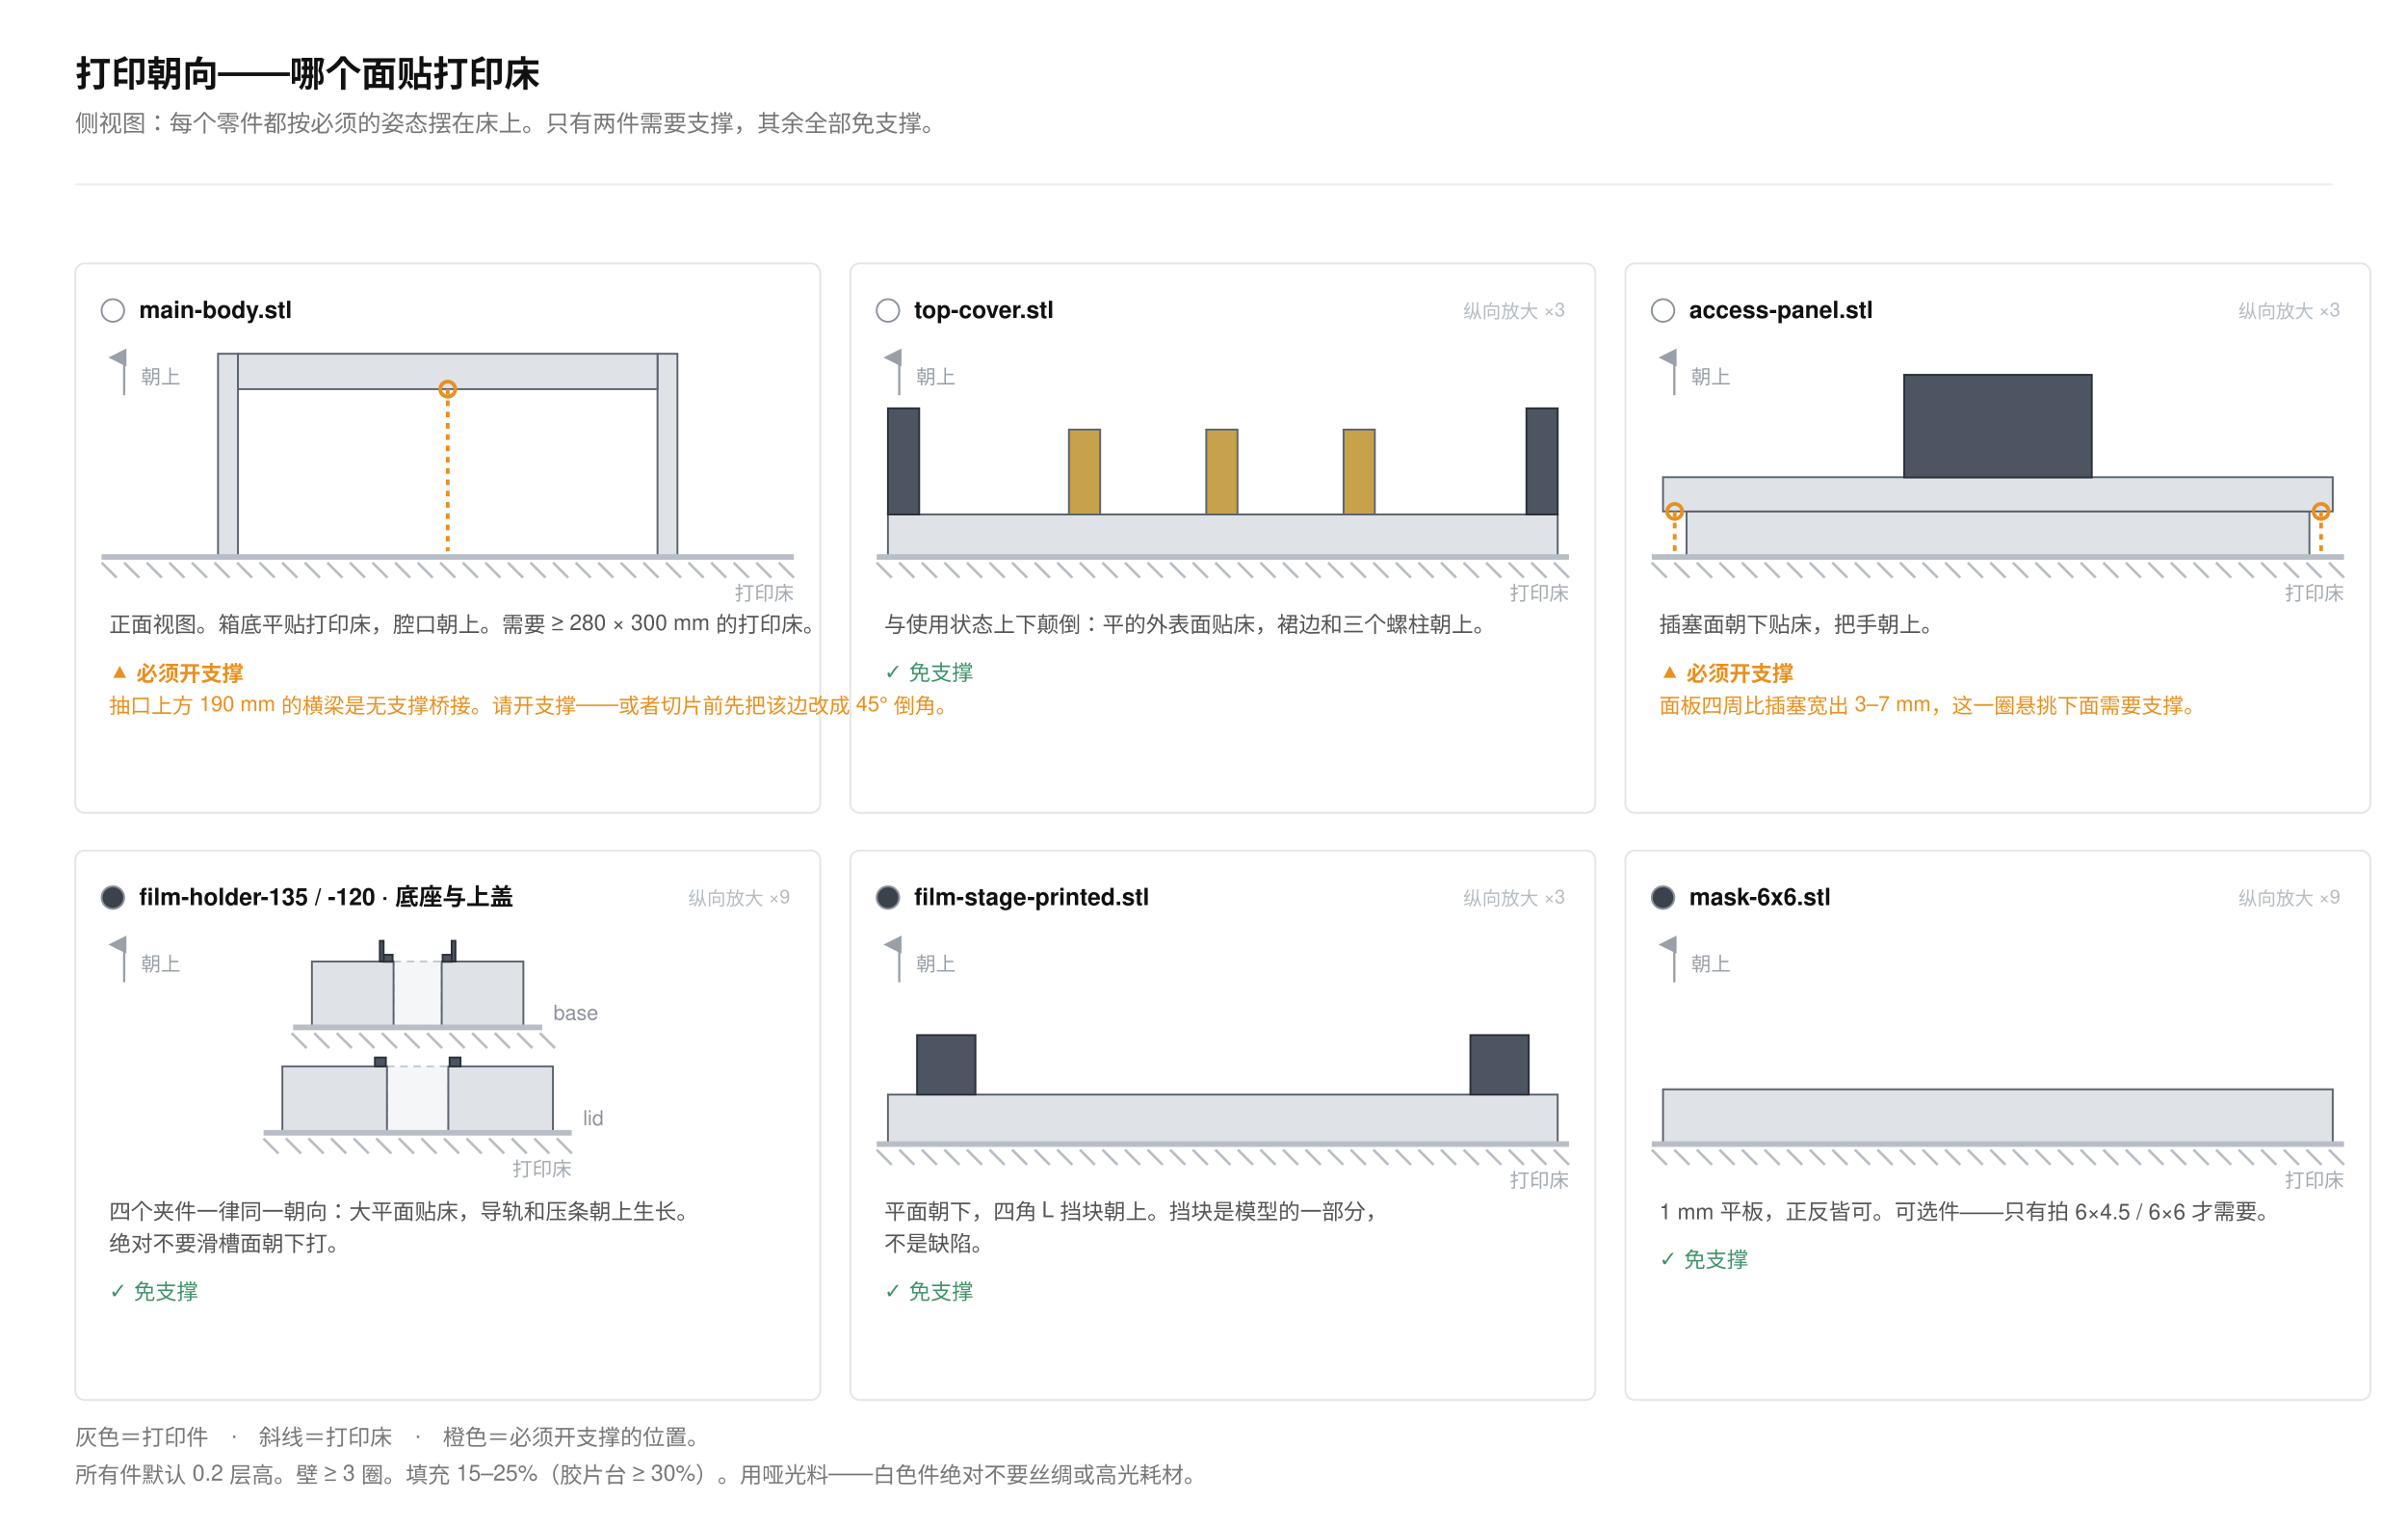
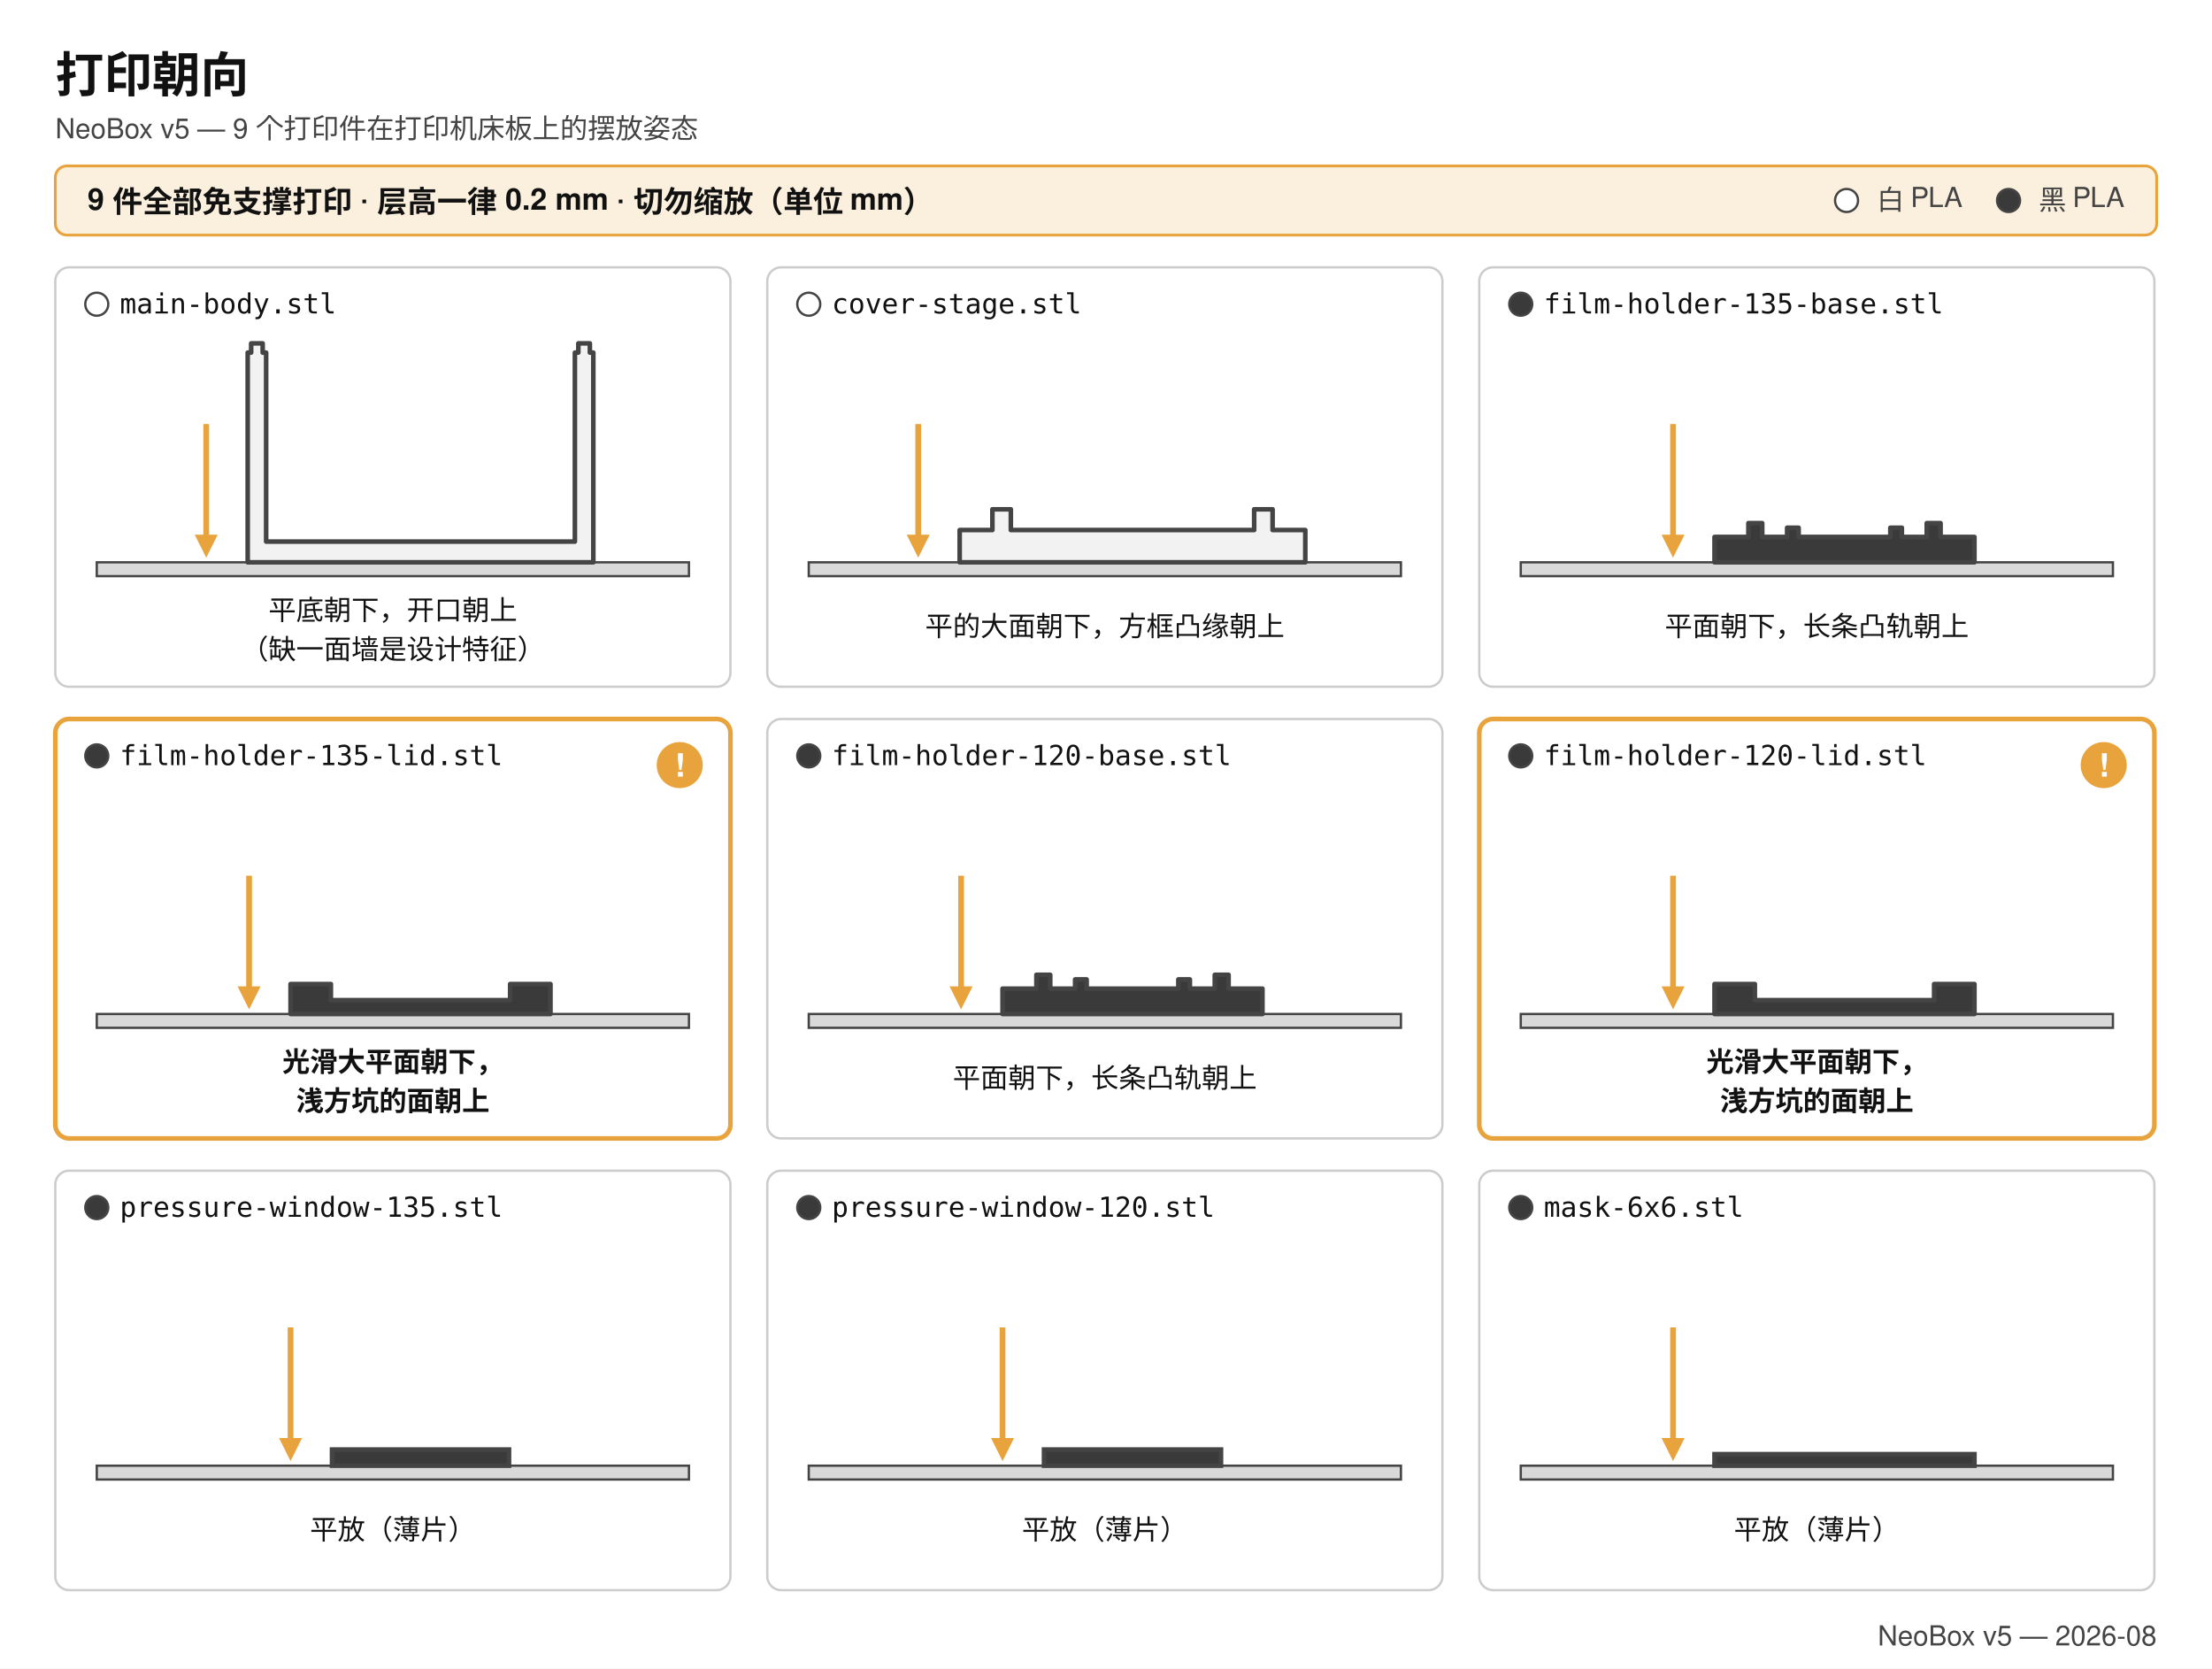
- <svg xmlns="http://www.w3.org/2000/svg" width="1280" height="812" viewBox="0 0 1280 812" font-family="Helvetica, Arial, sans-serif">
-   <rect width="1280" height="812" fill="#ffffff" />
-   <defs>
-     <marker id="up" markerWidth="8" markerHeight="8" refX="4" refY="7" orient="auto">
-       <path d="M4,0 L8,8 L0,8 z" fill="#9aa0a8" />
-     </marker>
-     <marker id="sd" markerWidth="8" markerHeight="8" refX="4" refY="7" orient="auto">
-       <path d="M4,8 L8,0 L0,0 z" fill="#e8901f" />
-     </marker>
-   </defs>
-   <text x="40" y="46" font-size="19" font-weight="bold" fill="#111">打印朝向——哪个面贴打印床</text>
-   <text x="40" y="70" font-size="12.5" fill="#777">侧视图：每个零件都按必须的姿态摆在床上。只有两件需要支撑，其余全部免支撑。</text>
-   <line x1="40" y1="98" x2="1240" y2="98" stroke="#ececec" />
-   <rect x="40" y="140" width="396" height="292" fill="none" stroke="#e5e5e5" rx="5" />
-   <circle cx="60" cy="165" r="6" fill="#ffffff" stroke="#8d939c" />
-   <text x="74" y="169" font-size="12.6" font-weight="bold" fill="#111">main-body.stl</text>
-   <rect x="115.9" y="188.0" width="10.6" height="108.0" fill="#dfe3e8" stroke="#5c6470" stroke-width="1" />
-   <rect x="349.5" y="188.0" width="10.6" height="108.0" fill="#dfe3e8" stroke="#5c6470" stroke-width="1" />
-   <rect x="126.5" y="188.0" width="223.0" height="18.8" fill="#dfe3e8" stroke="#5c6470" stroke-width="1" />
-   <line x1="54.0" y1="296.0" x2="422.0" y2="296.0" stroke="#b9bec6" stroke-width="3" />
-   <line x1="54" y1="299.0" x2="62" y2="307.0" stroke="#b9bec6" stroke-width="1.4" />
-   <line x1="66" y1="299.0" x2="74" y2="307.0" stroke="#b9bec6" stroke-width="1.4" />
-   <line x1="78" y1="299.0" x2="86" y2="307.0" stroke="#b9bec6" stroke-width="1.4" />
-   <line x1="90" y1="299.0" x2="98" y2="307.0" stroke="#b9bec6" stroke-width="1.4" />
-   <line x1="102" y1="299.0" x2="110" y2="307.0" stroke="#b9bec6" stroke-width="1.4" />
-   <line x1="114" y1="299.0" x2="122" y2="307.0" stroke="#b9bec6" stroke-width="1.4" />
-   <line x1="126" y1="299.0" x2="134" y2="307.0" stroke="#b9bec6" stroke-width="1.4" />
-   <line x1="138" y1="299.0" x2="146" y2="307.0" stroke="#b9bec6" stroke-width="1.4" />
-   <line x1="150" y1="299.0" x2="158" y2="307.0" stroke="#b9bec6" stroke-width="1.4" />
-   <line x1="162" y1="299.0" x2="170" y2="307.0" stroke="#b9bec6" stroke-width="1.4" />
-   <line x1="174" y1="299.0" x2="182" y2="307.0" stroke="#b9bec6" stroke-width="1.4" />
-   <line x1="186" y1="299.0" x2="194" y2="307.0" stroke="#b9bec6" stroke-width="1.4" />
-   <line x1="198" y1="299.0" x2="206" y2="307.0" stroke="#b9bec6" stroke-width="1.4" />
-   <line x1="210" y1="299.0" x2="218" y2="307.0" stroke="#b9bec6" stroke-width="1.4" />
-   <line x1="222" y1="299.0" x2="230" y2="307.0" stroke="#b9bec6" stroke-width="1.4" />
-   <line x1="234" y1="299.0" x2="242" y2="307.0" stroke="#b9bec6" stroke-width="1.4" />
-   <line x1="246" y1="299.0" x2="254" y2="307.0" stroke="#b9bec6" stroke-width="1.4" />
-   <line x1="258" y1="299.0" x2="266" y2="307.0" stroke="#b9bec6" stroke-width="1.4" />
-   <line x1="270" y1="299.0" x2="278" y2="307.0" stroke="#b9bec6" stroke-width="1.4" />
-   <line x1="282" y1="299.0" x2="290" y2="307.0" stroke="#b9bec6" stroke-width="1.4" />
-   <line x1="294" y1="299.0" x2="302" y2="307.0" stroke="#b9bec6" stroke-width="1.4" />
-   <line x1="306" y1="299.0" x2="314" y2="307.0" stroke="#b9bec6" stroke-width="1.4" />
-   <line x1="318" y1="299.0" x2="326" y2="307.0" stroke="#b9bec6" stroke-width="1.4" />
-   <line x1="330" y1="299.0" x2="338" y2="307.0" stroke="#b9bec6" stroke-width="1.4" />
-   <line x1="342" y1="299.0" x2="350" y2="307.0" stroke="#b9bec6" stroke-width="1.4" />
-   <line x1="354" y1="299.0" x2="362" y2="307.0" stroke="#b9bec6" stroke-width="1.4" />
-   <line x1="366" y1="299.0" x2="374" y2="307.0" stroke="#b9bec6" stroke-width="1.4" />
-   <line x1="378" y1="299.0" x2="386" y2="307.0" stroke="#b9bec6" stroke-width="1.4" />
-   <line x1="390" y1="299.0" x2="398" y2="307.0" stroke="#b9bec6" stroke-width="1.4" />
-   <line x1="402" y1="299.0" x2="410" y2="307.0" stroke="#b9bec6" stroke-width="1.4" />
-   <line x1="414" y1="299.0" x2="422" y2="307.0" stroke="#b9bec6" stroke-width="1.4" />
-   <text x="422.0" y="319.0" font-size="10.5" fill="#a4aab2" text-anchor="end">打印床</text>
-   <line x1="238.0" y1="206.8" x2="238.0" y2="293.0" stroke="#e8901f" stroke-width="2" stroke-dasharray="3 3" />
-   <circle cx="238.0" cy="206.8" r="4" fill="none" stroke="#e8901f" stroke-width="2" />
-   <line x1="66" y1="210" x2="66" y2="190" stroke="#9aa0a8" stroke-width="1.2" marker-end="url(#up)" />
-   <text x="75" y="204" font-size="10.5" fill="#9aa0a8">朝上</text>
-   <text x="58" y="336" font-size="11.6" fill="#555">正面视图。箱底平贴打印床，腔口朝上。需要 ≥ 280 × 300 mm 的打印床。</text>
-   <text x="58" y="361" font-size="11.4" font-weight="bold" fill="#e8901f">▲ 必须开支撑</text>
-   <text x="58" y="379" font-size="11.2" fill="#e8901f">抽口上方 190 mm 的横梁是无支撑桥接。请开支撑——或者切片前先把该边改成 45° 倒角。</text>
-   <rect x="452" y="140" width="396" height="292" fill="none" stroke="#e5e5e5" rx="5" />
-   <circle cx="472" cy="165" r="6" fill="#ffffff" stroke="#8d939c" />
-   <text x="486" y="169" font-size="12.6" font-weight="bold" fill="#111">top-cover.stl</text>
-   <rect x="472.0" y="273.4" width="356.0" height="22.6" fill="#dfe3e8" stroke="#5c6470" stroke-width="1" />
-   <rect x="472.0" y="217.0" width="16.6" height="56.4" fill="#4d5563" stroke="#2b3038" stroke-width="1" />
-   <rect x="811.4" y="217.0" width="16.6" height="56.4" fill="#4d5563" stroke="#2b3038" stroke-width="1" />
-   <rect x="568.2" y="228.3" width="16.6" height="45.1" fill="#c8a24a" stroke="#5c6470" stroke-width="1" />
-   <rect x="641.2" y="228.3" width="16.6" height="45.1" fill="#c8a24a" stroke="#5c6470" stroke-width="1" />
-   <rect x="714.2" y="228.3" width="16.6" height="45.1" fill="#c8a24a" stroke="#5c6470" stroke-width="1" />
-   <line x1="466.0" y1="296.0" x2="834.0" y2="296.0" stroke="#b9bec6" stroke-width="3" />
-   <line x1="466" y1="299.0" x2="474" y2="307.0" stroke="#b9bec6" stroke-width="1.4" />
-   <line x1="478" y1="299.0" x2="486" y2="307.0" stroke="#b9bec6" stroke-width="1.4" />
-   <line x1="490" y1="299.0" x2="498" y2="307.0" stroke="#b9bec6" stroke-width="1.4" />
-   <line x1="502" y1="299.0" x2="510" y2="307.0" stroke="#b9bec6" stroke-width="1.4" />
-   <line x1="514" y1="299.0" x2="522" y2="307.0" stroke="#b9bec6" stroke-width="1.4" />
-   <line x1="526" y1="299.0" x2="534" y2="307.0" stroke="#b9bec6" stroke-width="1.4" />
-   <line x1="538" y1="299.0" x2="546" y2="307.0" stroke="#b9bec6" stroke-width="1.4" />
-   <line x1="550" y1="299.0" x2="558" y2="307.0" stroke="#b9bec6" stroke-width="1.4" />
-   <line x1="562" y1="299.0" x2="570" y2="307.0" stroke="#b9bec6" stroke-width="1.4" />
-   <line x1="574" y1="299.0" x2="582" y2="307.0" stroke="#b9bec6" stroke-width="1.4" />
-   <line x1="586" y1="299.0" x2="594" y2="307.0" stroke="#b9bec6" stroke-width="1.4" />
-   <line x1="598" y1="299.0" x2="606" y2="307.0" stroke="#b9bec6" stroke-width="1.4" />
-   <line x1="610" y1="299.0" x2="618" y2="307.0" stroke="#b9bec6" stroke-width="1.4" />
-   <line x1="622" y1="299.0" x2="630" y2="307.0" stroke="#b9bec6" stroke-width="1.4" />
-   <line x1="634" y1="299.0" x2="642" y2="307.0" stroke="#b9bec6" stroke-width="1.4" />
-   <line x1="646" y1="299.0" x2="654" y2="307.0" stroke="#b9bec6" stroke-width="1.4" />
-   <line x1="658" y1="299.0" x2="666" y2="307.0" stroke="#b9bec6" stroke-width="1.4" />
-   <line x1="670" y1="299.0" x2="678" y2="307.0" stroke="#b9bec6" stroke-width="1.4" />
-   <line x1="682" y1="299.0" x2="690" y2="307.0" stroke="#b9bec6" stroke-width="1.4" />
-   <line x1="694" y1="299.0" x2="702" y2="307.0" stroke="#b9bec6" stroke-width="1.4" />
-   <line x1="706" y1="299.0" x2="714" y2="307.0" stroke="#b9bec6" stroke-width="1.4" />
-   <line x1="718" y1="299.0" x2="726" y2="307.0" stroke="#b9bec6" stroke-width="1.4" />
-   <line x1="730" y1="299.0" x2="738" y2="307.0" stroke="#b9bec6" stroke-width="1.4" />
-   <line x1="742" y1="299.0" x2="750" y2="307.0" stroke="#b9bec6" stroke-width="1.4" />
-   <line x1="754" y1="299.0" x2="762" y2="307.0" stroke="#b9bec6" stroke-width="1.4" />
-   <line x1="766" y1="299.0" x2="774" y2="307.0" stroke="#b9bec6" stroke-width="1.4" />
-   <line x1="778" y1="299.0" x2="786" y2="307.0" stroke="#b9bec6" stroke-width="1.4" />
-   <line x1="790" y1="299.0" x2="798" y2="307.0" stroke="#b9bec6" stroke-width="1.4" />
-   <line x1="802" y1="299.0" x2="810" y2="307.0" stroke="#b9bec6" stroke-width="1.4" />
-   <line x1="814" y1="299.0" x2="822" y2="307.0" stroke="#b9bec6" stroke-width="1.4" />
-   <line x1="826" y1="299.0" x2="834" y2="307.0" stroke="#b9bec6" stroke-width="1.4" />
-   <text x="834.0" y="319.0" font-size="10.5" fill="#a4aab2" text-anchor="end">打印床</text>
-   <text x="832" y="169" font-size="10" fill="#b6bcc4" text-anchor="end">纵向放大 ×3</text>
-   <line x1="478" y1="210" x2="478" y2="190" stroke="#9aa0a8" stroke-width="1.2" marker-end="url(#up)" />
-   <text x="487" y="204" font-size="10.5" fill="#9aa0a8">朝上</text>
-   <text x="470" y="336" font-size="11.6" fill="#555">与使用状态上下颠倒：平的外表面贴床，裙边和三个螺柱朝上。</text>
-   <text x="470" y="361" font-size="11.4" fill="#3f9268">✓ 免支撑</text>
-   <rect x="864" y="140" width="396" height="292" fill="none" stroke="#e5e5e5" rx="5" />
-   <circle cx="884" cy="165" r="6" fill="#ffffff" stroke="#8d939c" />
-   <text x="898" y="169" font-size="12.6" font-weight="bold" fill="#111">access-panel.stl</text>
-   <rect x="896.5" y="271.8" width="331.1" height="24.2" fill="#dfe3e8" stroke="#5c6470" stroke-width="1" />
-   <rect x="884.0" y="253.6" width="356.0" height="18.2" fill="#dfe3e8" stroke="#5c6470" stroke-width="1" />
-   <rect x="1012.2" y="199.2" width="99.7" height="54.5" fill="#4d5563" stroke="#2b3038" stroke-width="1" />
-   <line x1="878.0" y1="296.0" x2="1246.0" y2="296.0" stroke="#b9bec6" stroke-width="3" />
-   <line x1="878" y1="299.0" x2="886" y2="307.0" stroke="#b9bec6" stroke-width="1.4" />
-   <line x1="890" y1="299.0" x2="898" y2="307.0" stroke="#b9bec6" stroke-width="1.4" />
-   <line x1="902" y1="299.0" x2="910" y2="307.0" stroke="#b9bec6" stroke-width="1.4" />
-   <line x1="914" y1="299.0" x2="922" y2="307.0" stroke="#b9bec6" stroke-width="1.4" />
-   <line x1="926" y1="299.0" x2="934" y2="307.0" stroke="#b9bec6" stroke-width="1.4" />
-   <line x1="938" y1="299.0" x2="946" y2="307.0" stroke="#b9bec6" stroke-width="1.4" />
-   <line x1="950" y1="299.0" x2="958" y2="307.0" stroke="#b9bec6" stroke-width="1.4" />
-   <line x1="962" y1="299.0" x2="970" y2="307.0" stroke="#b9bec6" stroke-width="1.4" />
-   <line x1="974" y1="299.0" x2="982" y2="307.0" stroke="#b9bec6" stroke-width="1.4" />
-   <line x1="986" y1="299.0" x2="994" y2="307.0" stroke="#b9bec6" stroke-width="1.4" />
-   <line x1="998" y1="299.0" x2="1006" y2="307.0" stroke="#b9bec6" stroke-width="1.4" />
-   <line x1="1010" y1="299.0" x2="1018" y2="307.0" stroke="#b9bec6" stroke-width="1.4" />
-   <line x1="1022" y1="299.0" x2="1030" y2="307.0" stroke="#b9bec6" stroke-width="1.4" />
-   <line x1="1034" y1="299.0" x2="1042" y2="307.0" stroke="#b9bec6" stroke-width="1.4" />
-   <line x1="1046" y1="299.0" x2="1054" y2="307.0" stroke="#b9bec6" stroke-width="1.4" />
-   <line x1="1058" y1="299.0" x2="1066" y2="307.0" stroke="#b9bec6" stroke-width="1.4" />
-   <line x1="1070" y1="299.0" x2="1078" y2="307.0" stroke="#b9bec6" stroke-width="1.4" />
-   <line x1="1082" y1="299.0" x2="1090" y2="307.0" stroke="#b9bec6" stroke-width="1.4" />
-   <line x1="1094" y1="299.0" x2="1102" y2="307.0" stroke="#b9bec6" stroke-width="1.4" />
-   <line x1="1106" y1="299.0" x2="1114" y2="307.0" stroke="#b9bec6" stroke-width="1.4" />
-   <line x1="1118" y1="299.0" x2="1126" y2="307.0" stroke="#b9bec6" stroke-width="1.4" />
-   <line x1="1130" y1="299.0" x2="1138" y2="307.0" stroke="#b9bec6" stroke-width="1.4" />
-   <line x1="1142" y1="299.0" x2="1150" y2="307.0" stroke="#b9bec6" stroke-width="1.4" />
-   <line x1="1154" y1="299.0" x2="1162" y2="307.0" stroke="#b9bec6" stroke-width="1.4" />
-   <line x1="1166" y1="299.0" x2="1174" y2="307.0" stroke="#b9bec6" stroke-width="1.4" />
-   <line x1="1178" y1="299.0" x2="1186" y2="307.0" stroke="#b9bec6" stroke-width="1.4" />
-   <line x1="1190" y1="299.0" x2="1198" y2="307.0" stroke="#b9bec6" stroke-width="1.4" />
-   <line x1="1202" y1="299.0" x2="1210" y2="307.0" stroke="#b9bec6" stroke-width="1.4" />
-   <line x1="1214" y1="299.0" x2="1222" y2="307.0" stroke="#b9bec6" stroke-width="1.4" />
-   <line x1="1226" y1="299.0" x2="1234" y2="307.0" stroke="#b9bec6" stroke-width="1.4" />
-   <line x1="1238" y1="299.0" x2="1246" y2="307.0" stroke="#b9bec6" stroke-width="1.4" />
-   <text x="1246.0" y="319.0" font-size="10.5" fill="#a4aab2" text-anchor="end">打印床</text>
-   <line x1="890.2" y1="271.8" x2="890.2" y2="293.0" stroke="#e8901f" stroke-width="2" stroke-dasharray="3 3" />
-   <circle cx="890.2" cy="271.8" r="4" fill="none" stroke="#e8901f" stroke-width="2" />
-   <line x1="1233.8" y1="271.8" x2="1233.8" y2="293.0" stroke="#e8901f" stroke-width="2" stroke-dasharray="3 3" />
-   <circle cx="1233.8" cy="271.8" r="4" fill="none" stroke="#e8901f" stroke-width="2" />
-   <text x="1244" y="169" font-size="10" fill="#b6bcc4" text-anchor="end">纵向放大 ×3</text>
-   <line x1="890" y1="210" x2="890" y2="190" stroke="#9aa0a8" stroke-width="1.2" marker-end="url(#up)" />
-   <text x="899" y="204" font-size="10.5" fill="#9aa0a8">朝上</text>
-   <text x="882" y="336" font-size="11.6" fill="#555">插塞面朝下贴床，把手朝上。</text>
-   <text x="882" y="361" font-size="11.4" font-weight="bold" fill="#e8901f">▲ 必须开支撑</text>
-   <text x="882" y="379" font-size="11.2" fill="#e8901f">面板四周比插塞宽出 3–7 mm，这一圈悬挑下面需要支撑。</text>
-   <rect x="40" y="452" width="396" height="292" fill="none" stroke="#e5e5e5" rx="5" />
-   <circle cx="60" cy="477" r="6" fill="#3c424c" stroke="#8d939c" />
-   <text x="74" y="481" font-size="12.6" font-weight="bold" fill="#111">film-holder-135 / -120 · 底座与上盖</text>
-   <rect x="209.2" y="511.0" width="25.6" height="35.0" fill="#f4f6f8" stroke="#c3c9d1" stroke-width="1" stroke-dasharray="4 3" />
-   <rect x="165.8" y="511.0" width="43.4" height="35.0" fill="#dfe3e8" stroke="#5c6470" stroke-width="1" />
-   <rect x="234.8" y="511.0" width="43.4" height="35.0" fill="#dfe3e8" stroke="#5c6470" stroke-width="1" />
-   <rect x="203.9" y="507.4" width="4.8" height="3.7" fill="#4d5563" stroke="#2b3038" stroke-width="1" />
-   <rect x="235.3" y="507.4" width="4.8" height="3.7" fill="#4d5563" stroke="#2b3038" stroke-width="1" />
-   <rect x="201.9" y="500.0" width="2.0" height="11.0" fill="#4d5563" stroke="#2b3038" stroke-width="1" />
-   <rect x="240.1" y="500.0" width="2.0" height="11.0" fill="#4d5563" stroke="#2b3038" stroke-width="1" />
-   <line x1="155.8" y1="546.0" x2="288.2" y2="546.0" stroke="#b9bec6" stroke-width="3" />
-   <line x1="155" y1="549.0" x2="163" y2="557.0" stroke="#b9bec6" stroke-width="1.4" />
-   <line x1="167" y1="549.0" x2="175" y2="557.0" stroke="#b9bec6" stroke-width="1.4" />
-   <line x1="179" y1="549.0" x2="187" y2="557.0" stroke="#b9bec6" stroke-width="1.4" />
-   <line x1="191" y1="549.0" x2="199" y2="557.0" stroke="#b9bec6" stroke-width="1.4" />
-   <line x1="203" y1="549.0" x2="211" y2="557.0" stroke="#b9bec6" stroke-width="1.4" />
-   <line x1="215" y1="549.0" x2="223" y2="557.0" stroke="#b9bec6" stroke-width="1.4" />
-   <line x1="227" y1="549.0" x2="235" y2="557.0" stroke="#b9bec6" stroke-width="1.4" />
-   <line x1="239" y1="549.0" x2="247" y2="557.0" stroke="#b9bec6" stroke-width="1.4" />
-   <line x1="251" y1="549.0" x2="259" y2="557.0" stroke="#b9bec6" stroke-width="1.4" />
-   <line x1="263" y1="549.0" x2="271" y2="557.0" stroke="#b9bec6" stroke-width="1.4" />
-   <line x1="275" y1="549.0" x2="283" y2="557.0" stroke="#b9bec6" stroke-width="1.4" />
-   <line x1="287" y1="549.0" x2="295" y2="557.0" stroke="#b9bec6" stroke-width="1.4" />
-   <text x="294.2" y="542.0" font-size="11" fill="#8d939c">base</text>
-   <rect x="205.7" y="566.7" width="32.7" height="35.3" fill="#f4f6f8" stroke="#c3c9d1" stroke-width="1" stroke-dasharray="4 3" />
-   <rect x="150.1" y="566.7" width="55.6" height="35.3" fill="#dfe3e8" stroke="#5c6470" stroke-width="1" />
-   <rect x="238.3" y="566.7" width="55.6" height="35.3" fill="#dfe3e8" stroke="#5c6470" stroke-width="1" />
-   <rect x="199.3" y="562.0" width="5.8" height="4.7" fill="#4d5563" stroke="#2b3038" stroke-width="1" />
-   <rect x="239.0" y="562.0" width="5.8" height="4.7" fill="#4d5563" stroke="#2b3038" stroke-width="1" />
-   <line x1="140.1" y1="602.0" x2="303.9" y2="602.0" stroke="#b9bec6" stroke-width="3" />
-   <line x1="140" y1="605.0" x2="148" y2="613.0" stroke="#b9bec6" stroke-width="1.4" />
-   <line x1="152" y1="605.0" x2="160" y2="613.0" stroke="#b9bec6" stroke-width="1.4" />
-   <line x1="164" y1="605.0" x2="172" y2="613.0" stroke="#b9bec6" stroke-width="1.4" />
-   <line x1="176" y1="605.0" x2="184" y2="613.0" stroke="#b9bec6" stroke-width="1.4" />
-   <line x1="188" y1="605.0" x2="196" y2="613.0" stroke="#b9bec6" stroke-width="1.4" />
-   <line x1="200" y1="605.0" x2="208" y2="613.0" stroke="#b9bec6" stroke-width="1.4" />
-   <line x1="212" y1="605.0" x2="220" y2="613.0" stroke="#b9bec6" stroke-width="1.4" />
-   <line x1="224" y1="605.0" x2="232" y2="613.0" stroke="#b9bec6" stroke-width="1.4" />
-   <line x1="236" y1="605.0" x2="244" y2="613.0" stroke="#b9bec6" stroke-width="1.4" />
-   <line x1="248" y1="605.0" x2="256" y2="613.0" stroke="#b9bec6" stroke-width="1.4" />
-   <line x1="260" y1="605.0" x2="268" y2="613.0" stroke="#b9bec6" stroke-width="1.4" />
-   <line x1="272" y1="605.0" x2="280" y2="613.0" stroke="#b9bec6" stroke-width="1.4" />
-   <line x1="284" y1="605.0" x2="292" y2="613.0" stroke="#b9bec6" stroke-width="1.4" />
-   <line x1="296" y1="605.0" x2="304" y2="613.0" stroke="#b9bec6" stroke-width="1.4" />
-   <text x="303.9" y="625.0" font-size="10.5" fill="#a4aab2" text-anchor="end">打印床</text>
-   <text x="309.9" y="598.0" font-size="11" fill="#8d939c">lid</text>
-   <text x="420" y="481" font-size="10" fill="#b6bcc4" text-anchor="end">纵向放大 ×9</text>
-   <line x1="66" y1="522" x2="66" y2="502" stroke="#9aa0a8" stroke-width="1.2" marker-end="url(#up)" />
-   <text x="75" y="516" font-size="10.5" fill="#9aa0a8">朝上</text>
-   <text x="58" y="648" font-size="11.6" fill="#555">四个夹件一律同一朝向：大平面贴床，导轨和压条朝上生长。</text>
-   <text x="58" y="665" font-size="11.6" fill="#555">绝对不要滑槽面朝下打。</text>
-   <text x="58" y="690" font-size="11.4" fill="#3f9268">✓ 免支撑</text>
-   <rect x="452" y="452" width="396" height="292" fill="none" stroke="#e5e5e5" rx="5" />
-   <circle cx="472" cy="477" r="6" fill="#3c424c" stroke="#8d939c" />
-   <text x="486" y="481" font-size="12.6" font-weight="bold" fill="#111">film-stage-printed.stl</text>
-   <rect x="472.0" y="581.7" width="356.0" height="26.3" fill="#dfe3e8" stroke="#5c6470" stroke-width="1" />
-   <rect x="487.5" y="550.1" width="31.0" height="31.6" fill="#4d5563" stroke="#2b3038" stroke-width="1" />
-   <rect x="781.6" y="550.1" width="31.0" height="31.6" fill="#4d5563" stroke="#2b3038" stroke-width="1" />
-   <line x1="466.0" y1="608.0" x2="834.0" y2="608.0" stroke="#b9bec6" stroke-width="3" />
-   <line x1="466" y1="611.0" x2="474" y2="619.0" stroke="#b9bec6" stroke-width="1.4" />
-   <line x1="478" y1="611.0" x2="486" y2="619.0" stroke="#b9bec6" stroke-width="1.4" />
-   <line x1="490" y1="611.0" x2="498" y2="619.0" stroke="#b9bec6" stroke-width="1.4" />
-   <line x1="502" y1="611.0" x2="510" y2="619.0" stroke="#b9bec6" stroke-width="1.4" />
-   <line x1="514" y1="611.0" x2="522" y2="619.0" stroke="#b9bec6" stroke-width="1.4" />
-   <line x1="526" y1="611.0" x2="534" y2="619.0" stroke="#b9bec6" stroke-width="1.4" />
-   <line x1="538" y1="611.0" x2="546" y2="619.0" stroke="#b9bec6" stroke-width="1.4" />
-   <line x1="550" y1="611.0" x2="558" y2="619.0" stroke="#b9bec6" stroke-width="1.4" />
-   <line x1="562" y1="611.0" x2="570" y2="619.0" stroke="#b9bec6" stroke-width="1.4" />
-   <line x1="574" y1="611.0" x2="582" y2="619.0" stroke="#b9bec6" stroke-width="1.4" />
-   <line x1="586" y1="611.0" x2="594" y2="619.0" stroke="#b9bec6" stroke-width="1.4" />
-   <line x1="598" y1="611.0" x2="606" y2="619.0" stroke="#b9bec6" stroke-width="1.4" />
-   <line x1="610" y1="611.0" x2="618" y2="619.0" stroke="#b9bec6" stroke-width="1.4" />
-   <line x1="622" y1="611.0" x2="630" y2="619.0" stroke="#b9bec6" stroke-width="1.4" />
-   <line x1="634" y1="611.0" x2="642" y2="619.0" stroke="#b9bec6" stroke-width="1.4" />
-   <line x1="646" y1="611.0" x2="654" y2="619.0" stroke="#b9bec6" stroke-width="1.4" />
-   <line x1="658" y1="611.0" x2="666" y2="619.0" stroke="#b9bec6" stroke-width="1.4" />
-   <line x1="670" y1="611.0" x2="678" y2="619.0" stroke="#b9bec6" stroke-width="1.4" />
-   <line x1="682" y1="611.0" x2="690" y2="619.0" stroke="#b9bec6" stroke-width="1.4" />
-   <line x1="694" y1="611.0" x2="702" y2="619.0" stroke="#b9bec6" stroke-width="1.4" />
-   <line x1="706" y1="611.0" x2="714" y2="619.0" stroke="#b9bec6" stroke-width="1.4" />
-   <line x1="718" y1="611.0" x2="726" y2="619.0" stroke="#b9bec6" stroke-width="1.4" />
-   <line x1="730" y1="611.0" x2="738" y2="619.0" stroke="#b9bec6" stroke-width="1.4" />
-   <line x1="742" y1="611.0" x2="750" y2="619.0" stroke="#b9bec6" stroke-width="1.4" />
-   <line x1="754" y1="611.0" x2="762" y2="619.0" stroke="#b9bec6" stroke-width="1.4" />
-   <line x1="766" y1="611.0" x2="774" y2="619.0" stroke="#b9bec6" stroke-width="1.4" />
-   <line x1="778" y1="611.0" x2="786" y2="619.0" stroke="#b9bec6" stroke-width="1.4" />
-   <line x1="790" y1="611.0" x2="798" y2="619.0" stroke="#b9bec6" stroke-width="1.4" />
-   <line x1="802" y1="611.0" x2="810" y2="619.0" stroke="#b9bec6" stroke-width="1.4" />
-   <line x1="814" y1="611.0" x2="822" y2="619.0" stroke="#b9bec6" stroke-width="1.4" />
-   <line x1="826" y1="611.0" x2="834" y2="619.0" stroke="#b9bec6" stroke-width="1.4" />
-   <text x="834.0" y="631.0" font-size="10.5" fill="#a4aab2" text-anchor="end">打印床</text>
-   <text x="832" y="481" font-size="10" fill="#b6bcc4" text-anchor="end">纵向放大 ×3</text>
-   <line x1="478" y1="522" x2="478" y2="502" stroke="#9aa0a8" stroke-width="1.2" marker-end="url(#up)" />
-   <text x="487" y="516" font-size="10.5" fill="#9aa0a8">朝上</text>
-   <text x="470" y="648" font-size="11.6" fill="#555">平面朝下，四角 L 挡块朝上。挡块是模型的一部分，</text>
-   <text x="470" y="665" font-size="11.6" fill="#555">不是缺陷。</text>
-   <text x="470" y="690" font-size="11.4" fill="#3f9268">✓ 免支撑</text>
-   <rect x="864" y="452" width="396" height="292" fill="none" stroke="#e5e5e5" rx="5" />
-   <circle cx="884" cy="477" r="6" fill="#3c424c" stroke="#8d939c" />
-   <text x="898" y="481" font-size="12.6" font-weight="bold" fill="#111">mask-6x6.stl</text>
-   <rect x="884.0" y="578.9" width="356.0" height="29.1" fill="#dfe3e8" stroke="#5c6470" stroke-width="1" />
-   <line x1="878.0" y1="608.0" x2="1246.0" y2="608.0" stroke="#b9bec6" stroke-width="3" />
-   <line x1="878" y1="611.0" x2="886" y2="619.0" stroke="#b9bec6" stroke-width="1.4" />
-   <line x1="890" y1="611.0" x2="898" y2="619.0" stroke="#b9bec6" stroke-width="1.4" />
-   <line x1="902" y1="611.0" x2="910" y2="619.0" stroke="#b9bec6" stroke-width="1.4" />
-   <line x1="914" y1="611.0" x2="922" y2="619.0" stroke="#b9bec6" stroke-width="1.4" />
-   <line x1="926" y1="611.0" x2="934" y2="619.0" stroke="#b9bec6" stroke-width="1.4" />
-   <line x1="938" y1="611.0" x2="946" y2="619.0" stroke="#b9bec6" stroke-width="1.4" />
-   <line x1="950" y1="611.0" x2="958" y2="619.0" stroke="#b9bec6" stroke-width="1.4" />
-   <line x1="962" y1="611.0" x2="970" y2="619.0" stroke="#b9bec6" stroke-width="1.4" />
-   <line x1="974" y1="611.0" x2="982" y2="619.0" stroke="#b9bec6" stroke-width="1.4" />
-   <line x1="986" y1="611.0" x2="994" y2="619.0" stroke="#b9bec6" stroke-width="1.4" />
-   <line x1="998" y1="611.0" x2="1006" y2="619.0" stroke="#b9bec6" stroke-width="1.4" />
-   <line x1="1010" y1="611.0" x2="1018" y2="619.0" stroke="#b9bec6" stroke-width="1.4" />
-   <line x1="1022" y1="611.0" x2="1030" y2="619.0" stroke="#b9bec6" stroke-width="1.4" />
-   <line x1="1034" y1="611.0" x2="1042" y2="619.0" stroke="#b9bec6" stroke-width="1.4" />
-   <line x1="1046" y1="611.0" x2="1054" y2="619.0" stroke="#b9bec6" stroke-width="1.4" />
-   <line x1="1058" y1="611.0" x2="1066" y2="619.0" stroke="#b9bec6" stroke-width="1.4" />
-   <line x1="1070" y1="611.0" x2="1078" y2="619.0" stroke="#b9bec6" stroke-width="1.4" />
-   <line x1="1082" y1="611.0" x2="1090" y2="619.0" stroke="#b9bec6" stroke-width="1.4" />
-   <line x1="1094" y1="611.0" x2="1102" y2="619.0" stroke="#b9bec6" stroke-width="1.4" />
-   <line x1="1106" y1="611.0" x2="1114" y2="619.0" stroke="#b9bec6" stroke-width="1.4" />
-   <line x1="1118" y1="611.0" x2="1126" y2="619.0" stroke="#b9bec6" stroke-width="1.4" />
-   <line x1="1130" y1="611.0" x2="1138" y2="619.0" stroke="#b9bec6" stroke-width="1.4" />
-   <line x1="1142" y1="611.0" x2="1150" y2="619.0" stroke="#b9bec6" stroke-width="1.4" />
-   <line x1="1154" y1="611.0" x2="1162" y2="619.0" stroke="#b9bec6" stroke-width="1.4" />
-   <line x1="1166" y1="611.0" x2="1174" y2="619.0" stroke="#b9bec6" stroke-width="1.4" />
-   <line x1="1178" y1="611.0" x2="1186" y2="619.0" stroke="#b9bec6" stroke-width="1.4" />
-   <line x1="1190" y1="611.0" x2="1198" y2="619.0" stroke="#b9bec6" stroke-width="1.4" />
-   <line x1="1202" y1="611.0" x2="1210" y2="619.0" stroke="#b9bec6" stroke-width="1.4" />
-   <line x1="1214" y1="611.0" x2="1222" y2="619.0" stroke="#b9bec6" stroke-width="1.4" />
-   <line x1="1226" y1="611.0" x2="1234" y2="619.0" stroke="#b9bec6" stroke-width="1.4" />
-   <line x1="1238" y1="611.0" x2="1246" y2="619.0" stroke="#b9bec6" stroke-width="1.4" />
-   <text x="1246.0" y="631.0" font-size="10.5" fill="#a4aab2" text-anchor="end">打印床</text>
-   <text x="1244" y="481" font-size="10" fill="#b6bcc4" text-anchor="end">纵向放大 ×9</text>
-   <line x1="890" y1="522" x2="890" y2="502" stroke="#9aa0a8" stroke-width="1.2" marker-end="url(#up)" />
-   <text x="899" y="516" font-size="10.5" fill="#9aa0a8">朝上</text>
-   <text x="882" y="648" font-size="11.6" fill="#555">1 mm 平板，正反皆可。可选件——只有拍 6×4.5 / 6×6 才需要。</text>
-   <text x="882" y="673" font-size="11.4" fill="#3f9268">✓ 免支撑</text>
-   <text x="40" y="768" font-size="11.8" fill="#777">灰色＝打印件　·　斜线＝打印床　·　橙色＝必须开支撑的位置。</text>
-   <text x="40" y="788" font-size="11.8" fill="#777">所有件默认 0.2 层高。壁 ≥ 3 圈。填充 15–25%（胶片台 ≥ 30%）。用哑光料——白色件绝对不要丝绸或高光耗材。</text>
+ <svg xmlns="http://www.w3.org/2000/svg" width="960" height="724" viewBox="0 0 960 724">
+   <rect x="0.0" y="0.0" width="960.0" height="724.0" fill="#ffffff" />
+   <text x="24.0" y="40.0" font-family="Helvetica, Arial, sans-serif" font-size="21" fill="#111" text-anchor="start" font-weight="bold">打印朝向</text>
+   <text x="24.0" y="60.0" font-family="Helvetica, Arial, sans-serif" font-size="12" fill="#444" text-anchor="start">NeoBox v5 — 9 个打印件在打印机床板上的摆放姿态</text>
+   <rect x="24.0" y="72.0" width="912.0" height="30.0" fill="#fbf0dd" stroke="#e8a33d" stroke-width="1.2" rx="5" />
+   <text x="38.0" y="91.0" font-family="Helvetica, Arial, sans-serif" font-size="13" fill="#111" text-anchor="start" font-weight="bold">9 件全部免支撑打印 · 层高一律 0.2 mm · 切勿缩放（单位 mm）</text>
+   <text x="922.0" y="91.0" font-family="Helvetica, Arial, sans-serif" font-size="12" fill="#444" text-anchor="end">黑 PLA</text>
+   <circle cx="871.7" cy="87.0" r="5" fill="#3a3a3a" stroke="#444" stroke-width="1" />
+   <text x="851.7" y="91.0" font-family="Helvetica, Arial, sans-serif" font-size="12" fill="#444" text-anchor="end">白 PLA</text>
+   <circle cx="801.4" cy="87.0" r="5" fill="#ffffff" stroke="#444" stroke-width="1" />
+   <rect x="24.0" y="116.0" width="293.0" height="182.0" fill="#ffffff" stroke="#cccccc" stroke-width="1" rx="6" />
+   <circle cx="42.0" cy="132.0" r="5" fill="#ffffff" stroke="#444" stroke-width="1" />
+   <text x="52.0" y="136.0" font-family="SFMono-Regular, Menlo, Consolas, monospace" font-size="12" fill="#111" text-anchor="start">main-body.stl</text>
+   <rect x="42.0" y="244.0" width="257.0" height="6.0" fill="#d9d9d9" stroke="#444" stroke-width="1" />
+   <line x1="89.5" y1="184.0" x2="89.5" y2="233.0" stroke="#e8a33d" stroke-width="2.5" />
+   <polygon points="84.5,232.0 94.5,232.0 89.5,242.0" fill="#e8a33d" stroke="none" stroke-width="0" stroke-linejoin="round" />
+   <polygon points="107.5,244.0 107.5,153.0 109.0,153.0 109.0,149.0 114.0,149.0 114.0,153.0 115.5,153.0 115.5,235.0 249.5,235.0 249.5,153.0 251.0,153.0 251.0,149.0 256.0,149.0 256.0,153.0 257.5,153.0 257.5,244.0" fill="#f2f2f2" stroke="#444" stroke-width="2" stroke-linejoin="round" />
+   <text x="170.5" y="269.0" font-family="Helvetica, Arial, sans-serif" font-size="12" fill="#111" text-anchor="middle">平底朝下，开口朝上</text>
+   <text x="170.5" y="286.0" font-family="Helvetica, Arial, sans-serif" font-size="12" fill="#111" text-anchor="middle">（缺一面墙是设计特征）</text>
+   <rect x="333.0" y="116.0" width="293.0" height="182.0" fill="#ffffff" stroke="#cccccc" stroke-width="1" rx="6" />
+   <circle cx="351.0" cy="132.0" r="5" fill="#ffffff" stroke="#444" stroke-width="1" />
+   <text x="361.0" y="136.0" font-family="SFMono-Regular, Menlo, Consolas, monospace" font-size="12" fill="#111" text-anchor="start">cover-stage.stl</text>
+   <rect x="351.0" y="244.0" width="257.0" height="6.0" fill="#d9d9d9" stroke="#444" stroke-width="1" />
+   <line x1="398.5" y1="184.0" x2="398.5" y2="233.0" stroke="#e8a33d" stroke-width="2.5" />
+   <polygon points="393.5,232.0 403.5,232.0 398.5,242.0" fill="#e8a33d" stroke="none" stroke-width="0" stroke-linejoin="round" />
+   <polygon points="416.5,244.0 416.5,230.0 430.7,230.0 430.7,221.0 438.7,221.0 438.7,230.0 544.3,230.0 544.3,221.0 552.3,221.0 552.3,230.0 566.5,230.0 566.5,244.0" fill="#f2f2f2" stroke="#444" stroke-width="2" stroke-linejoin="round" />
+   <text x="479.5" y="276.0" font-family="Helvetica, Arial, sans-serif" font-size="12" fill="#111" text-anchor="middle">平的大面朝下，方框凸缘朝上</text>
+   <rect x="642.0" y="116.0" width="293.0" height="182.0" fill="#ffffff" stroke="#cccccc" stroke-width="1" rx="6" />
+   <circle cx="660.0" cy="132.0" r="5" fill="#3a3a3a" stroke="#444" stroke-width="1" />
+   <text x="670.0" y="136.0" font-family="SFMono-Regular, Menlo, Consolas, monospace" font-size="12" fill="#111" text-anchor="start">film-holder-135-base.stl</text>
+   <rect x="660.0" y="244.0" width="257.0" height="6.0" fill="#d9d9d9" stroke="#444" stroke-width="1" />
+   <line x1="726.1" y1="184.0" x2="726.1" y2="233.0" stroke="#e8a33d" stroke-width="2.5" />
+   <polygon points="721.1,232.0 731.1,232.0 726.1,242.0" fill="#e8a33d" stroke="none" stroke-width="0" stroke-linejoin="round" />
+   <polygon points="744.1,244.0 744.1,233.0 758.8,233.0 758.8,227.0 764.8,227.0 764.8,233.0 775.6,233.0 775.6,229.0 780.6,229.0 780.6,233.0 820.4,233.0 820.4,229.0 825.4,229.0 825.4,233.0 836.2,233.0 836.2,227.0 842.2,227.0 842.2,233.0 856.9,233.0 856.9,244.0" fill="#3a3a3a" stroke="#444" stroke-width="2" stroke-linejoin="round" />
+   <text x="788.5" y="276.0" font-family="Helvetica, Arial, sans-serif" font-size="12" fill="#111" text-anchor="middle">平面朝下，长条凸轨朝上</text>
+   <rect x="24.0" y="312.0" width="293.0" height="182.0" fill="#ffffff" stroke="#e8a33d" stroke-width="2" rx="6" />
+   <circle cx="42.0" cy="328.0" r="5" fill="#3a3a3a" stroke="#444" stroke-width="1" />
+   <text x="52.0" y="332.0" font-family="SFMono-Regular, Menlo, Consolas, monospace" font-size="12" fill="#111" text-anchor="start">film-holder-135-lid.stl</text>
+   <circle cx="295.0" cy="332.0" r="10" fill="#e8a33d" />
+   <text x="295.0" y="337.0" font-family="Helvetica, Arial, sans-serif" font-size="14" fill="#ffffff" text-anchor="middle" font-weight="bold">!</text>
+   <rect x="42.0" y="440.0" width="257.0" height="6.0" fill="#d9d9d9" stroke="#444" stroke-width="1" />
+   <line x1="108.1" y1="380.0" x2="108.1" y2="429.0" stroke="#e8a33d" stroke-width="2.5" />
+   <polygon points="103.1,428.0 113.1,428.0 108.1,438.0" fill="#e8a33d" stroke="none" stroke-width="0" stroke-linejoin="round" />
+   <polygon points="126.1,440.0 126.1,427.0 143.6,427.0 143.6,434.0 221.4,434.0 221.4,427.0 238.9,427.0 238.9,440.0" fill="#3a3a3a" stroke="#444" stroke-width="2" stroke-linejoin="round" />
+   <text x="170.5" y="465.0" font-family="Helvetica, Arial, sans-serif" font-size="12" fill="#111" text-anchor="middle" font-weight="bold">光滑大平面朝下，</text>
+   <text x="170.5" y="482.0" font-family="Helvetica, Arial, sans-serif" font-size="12" fill="#111" text-anchor="middle" font-weight="bold">浅方坑的面朝上</text>
+   <rect x="333.0" y="312.0" width="293.0" height="182.0" fill="#ffffff" stroke="#cccccc" stroke-width="1" rx="6" />
+   <circle cx="351.0" cy="328.0" r="5" fill="#3a3a3a" stroke="#444" stroke-width="1" />
+   <text x="361.0" y="332.0" font-family="SFMono-Regular, Menlo, Consolas, monospace" font-size="12" fill="#111" text-anchor="start">film-holder-120-base.stl</text>
+   <rect x="351.0" y="440.0" width="257.0" height="6.0" fill="#d9d9d9" stroke="#444" stroke-width="1" />
+   <line x1="417.1" y1="380.0" x2="417.1" y2="429.0" stroke="#e8a33d" stroke-width="2.5" />
+   <polygon points="412.1,428.0 422.1,428.0 417.1,438.0" fill="#e8a33d" stroke="none" stroke-width="0" stroke-linejoin="round" />
+   <polygon points="435.1,440.0 435.1,429.0 449.8,429.0 449.8,423.0 455.8,423.0 455.8,429.0 466.6,429.0 466.6,425.0 471.6,425.0 471.6,429.0 511.4,429.0 511.4,425.0 516.4,425.0 516.4,429.0 527.2,429.0 527.2,423.0 533.2,423.0 533.2,429.0 547.9,429.0 547.9,440.0" fill="#3a3a3a" stroke="#444" stroke-width="2" stroke-linejoin="round" />
+   <text x="479.5" y="472.0" font-family="Helvetica, Arial, sans-serif" font-size="12" fill="#111" text-anchor="middle">平面朝下，长条凸轨朝上</text>
+   <rect x="642.0" y="312.0" width="293.0" height="182.0" fill="#ffffff" stroke="#e8a33d" stroke-width="2" rx="6" />
+   <circle cx="660.0" cy="328.0" r="5" fill="#3a3a3a" stroke="#444" stroke-width="1" />
+   <text x="670.0" y="332.0" font-family="SFMono-Regular, Menlo, Consolas, monospace" font-size="12" fill="#111" text-anchor="start">film-holder-120-lid.stl</text>
+   <circle cx="913.0" cy="332.0" r="10" fill="#e8a33d" />
+   <text x="913.0" y="337.0" font-family="Helvetica, Arial, sans-serif" font-size="14" fill="#ffffff" text-anchor="middle" font-weight="bold">!</text>
+   <rect x="660.0" y="440.0" width="257.0" height="6.0" fill="#d9d9d9" stroke="#444" stroke-width="1" />
+   <line x1="726.1" y1="380.0" x2="726.1" y2="429.0" stroke="#e8a33d" stroke-width="2.5" />
+   <polygon points="721.1,428.0 731.1,428.0 726.1,438.0" fill="#e8a33d" stroke="none" stroke-width="0" stroke-linejoin="round" />
+   <polygon points="744.1,440.0 744.1,427.0 761.6,427.0 761.6,434.0 839.4,434.0 839.4,427.0 856.9,427.0 856.9,440.0" fill="#3a3a3a" stroke="#444" stroke-width="2" stroke-linejoin="round" />
+   <text x="788.5" y="465.0" font-family="Helvetica, Arial, sans-serif" font-size="12" fill="#111" text-anchor="middle" font-weight="bold">光滑大平面朝下，</text>
+   <text x="788.5" y="482.0" font-family="Helvetica, Arial, sans-serif" font-size="12" fill="#111" text-anchor="middle" font-weight="bold">浅方坑的面朝上</text>
+   <rect x="24.0" y="508.0" width="293.0" height="182.0" fill="#ffffff" stroke="#cccccc" stroke-width="1" rx="6" />
+   <circle cx="42.0" cy="524.0" r="5" fill="#3a3a3a" stroke="#444" stroke-width="1" />
+   <text x="52.0" y="528.0" font-family="SFMono-Regular, Menlo, Consolas, monospace" font-size="12" fill="#111" text-anchor="start">pressure-window-135.stl</text>
+   <rect x="42.0" y="636.0" width="257.0" height="6.0" fill="#d9d9d9" stroke="#444" stroke-width="1" />
+   <line x1="126.1" y1="576.0" x2="126.1" y2="625.0" stroke="#e8a33d" stroke-width="2.5" />
+   <polygon points="121.1,624.0 131.1,624.0 126.1,634.0" fill="#e8a33d" stroke="none" stroke-width="0" stroke-linejoin="round" />
+   <rect x="144.1" y="629.0" width="76.8" height="7.0" fill="#3a3a3a" stroke="#444" stroke-width="2" />
+   <text x="170.5" y="668.0" font-family="Helvetica, Arial, sans-serif" font-size="12" fill="#111" text-anchor="middle">平放（薄片）</text>
+   <rect x="333.0" y="508.0" width="293.0" height="182.0" fill="#ffffff" stroke="#cccccc" stroke-width="1" rx="6" />
+   <circle cx="351.0" cy="524.0" r="5" fill="#3a3a3a" stroke="#444" stroke-width="1" />
+   <text x="361.0" y="528.0" font-family="SFMono-Regular, Menlo, Consolas, monospace" font-size="12" fill="#111" text-anchor="start">pressure-window-120.stl</text>
+   <rect x="351.0" y="636.0" width="257.0" height="6.0" fill="#d9d9d9" stroke="#444" stroke-width="1" />
+   <line x1="435.1" y1="576.0" x2="435.1" y2="625.0" stroke="#e8a33d" stroke-width="2.5" />
+   <polygon points="430.1,624.0 440.1,624.0 435.1,634.0" fill="#e8a33d" stroke="none" stroke-width="0" stroke-linejoin="round" />
+   <rect x="453.1" y="629.0" width="76.8" height="7.0" fill="#3a3a3a" stroke="#444" stroke-width="2" />
+   <text x="479.5" y="668.0" font-family="Helvetica, Arial, sans-serif" font-size="12" fill="#111" text-anchor="middle">平放（薄片）</text>
+   <rect x="642.0" y="508.0" width="293.0" height="182.0" fill="#ffffff" stroke="#cccccc" stroke-width="1" rx="6" />
+   <circle cx="660.0" cy="524.0" r="5" fill="#3a3a3a" stroke="#444" stroke-width="1" />
+   <text x="670.0" y="528.0" font-family="SFMono-Regular, Menlo, Consolas, monospace" font-size="12" fill="#111" text-anchor="start">mask-6x6.stl</text>
+   <rect x="660.0" y="636.0" width="257.0" height="6.0" fill="#d9d9d9" stroke="#444" stroke-width="1" />
+   <line x1="726.1" y1="576.0" x2="726.1" y2="625.0" stroke="#e8a33d" stroke-width="2.5" />
+   <polygon points="721.1,624.0 731.1,624.0 726.1,634.0" fill="#e8a33d" stroke="none" stroke-width="0" stroke-linejoin="round" />
+   <rect x="744.1" y="631.0" width="112.8" height="5.0" fill="#3a3a3a" stroke="#444" stroke-width="2" />
+   <text x="788.5" y="668.0" font-family="Helvetica, Arial, sans-serif" font-size="12" fill="#111" text-anchor="middle">平放（薄片）</text>
+   <text x="936.0" y="714.0" font-family="Helvetica, Arial, sans-serif" font-size="12" fill="#444" text-anchor="end">NeoBox v5 — 2026-08</text>
</svg>
